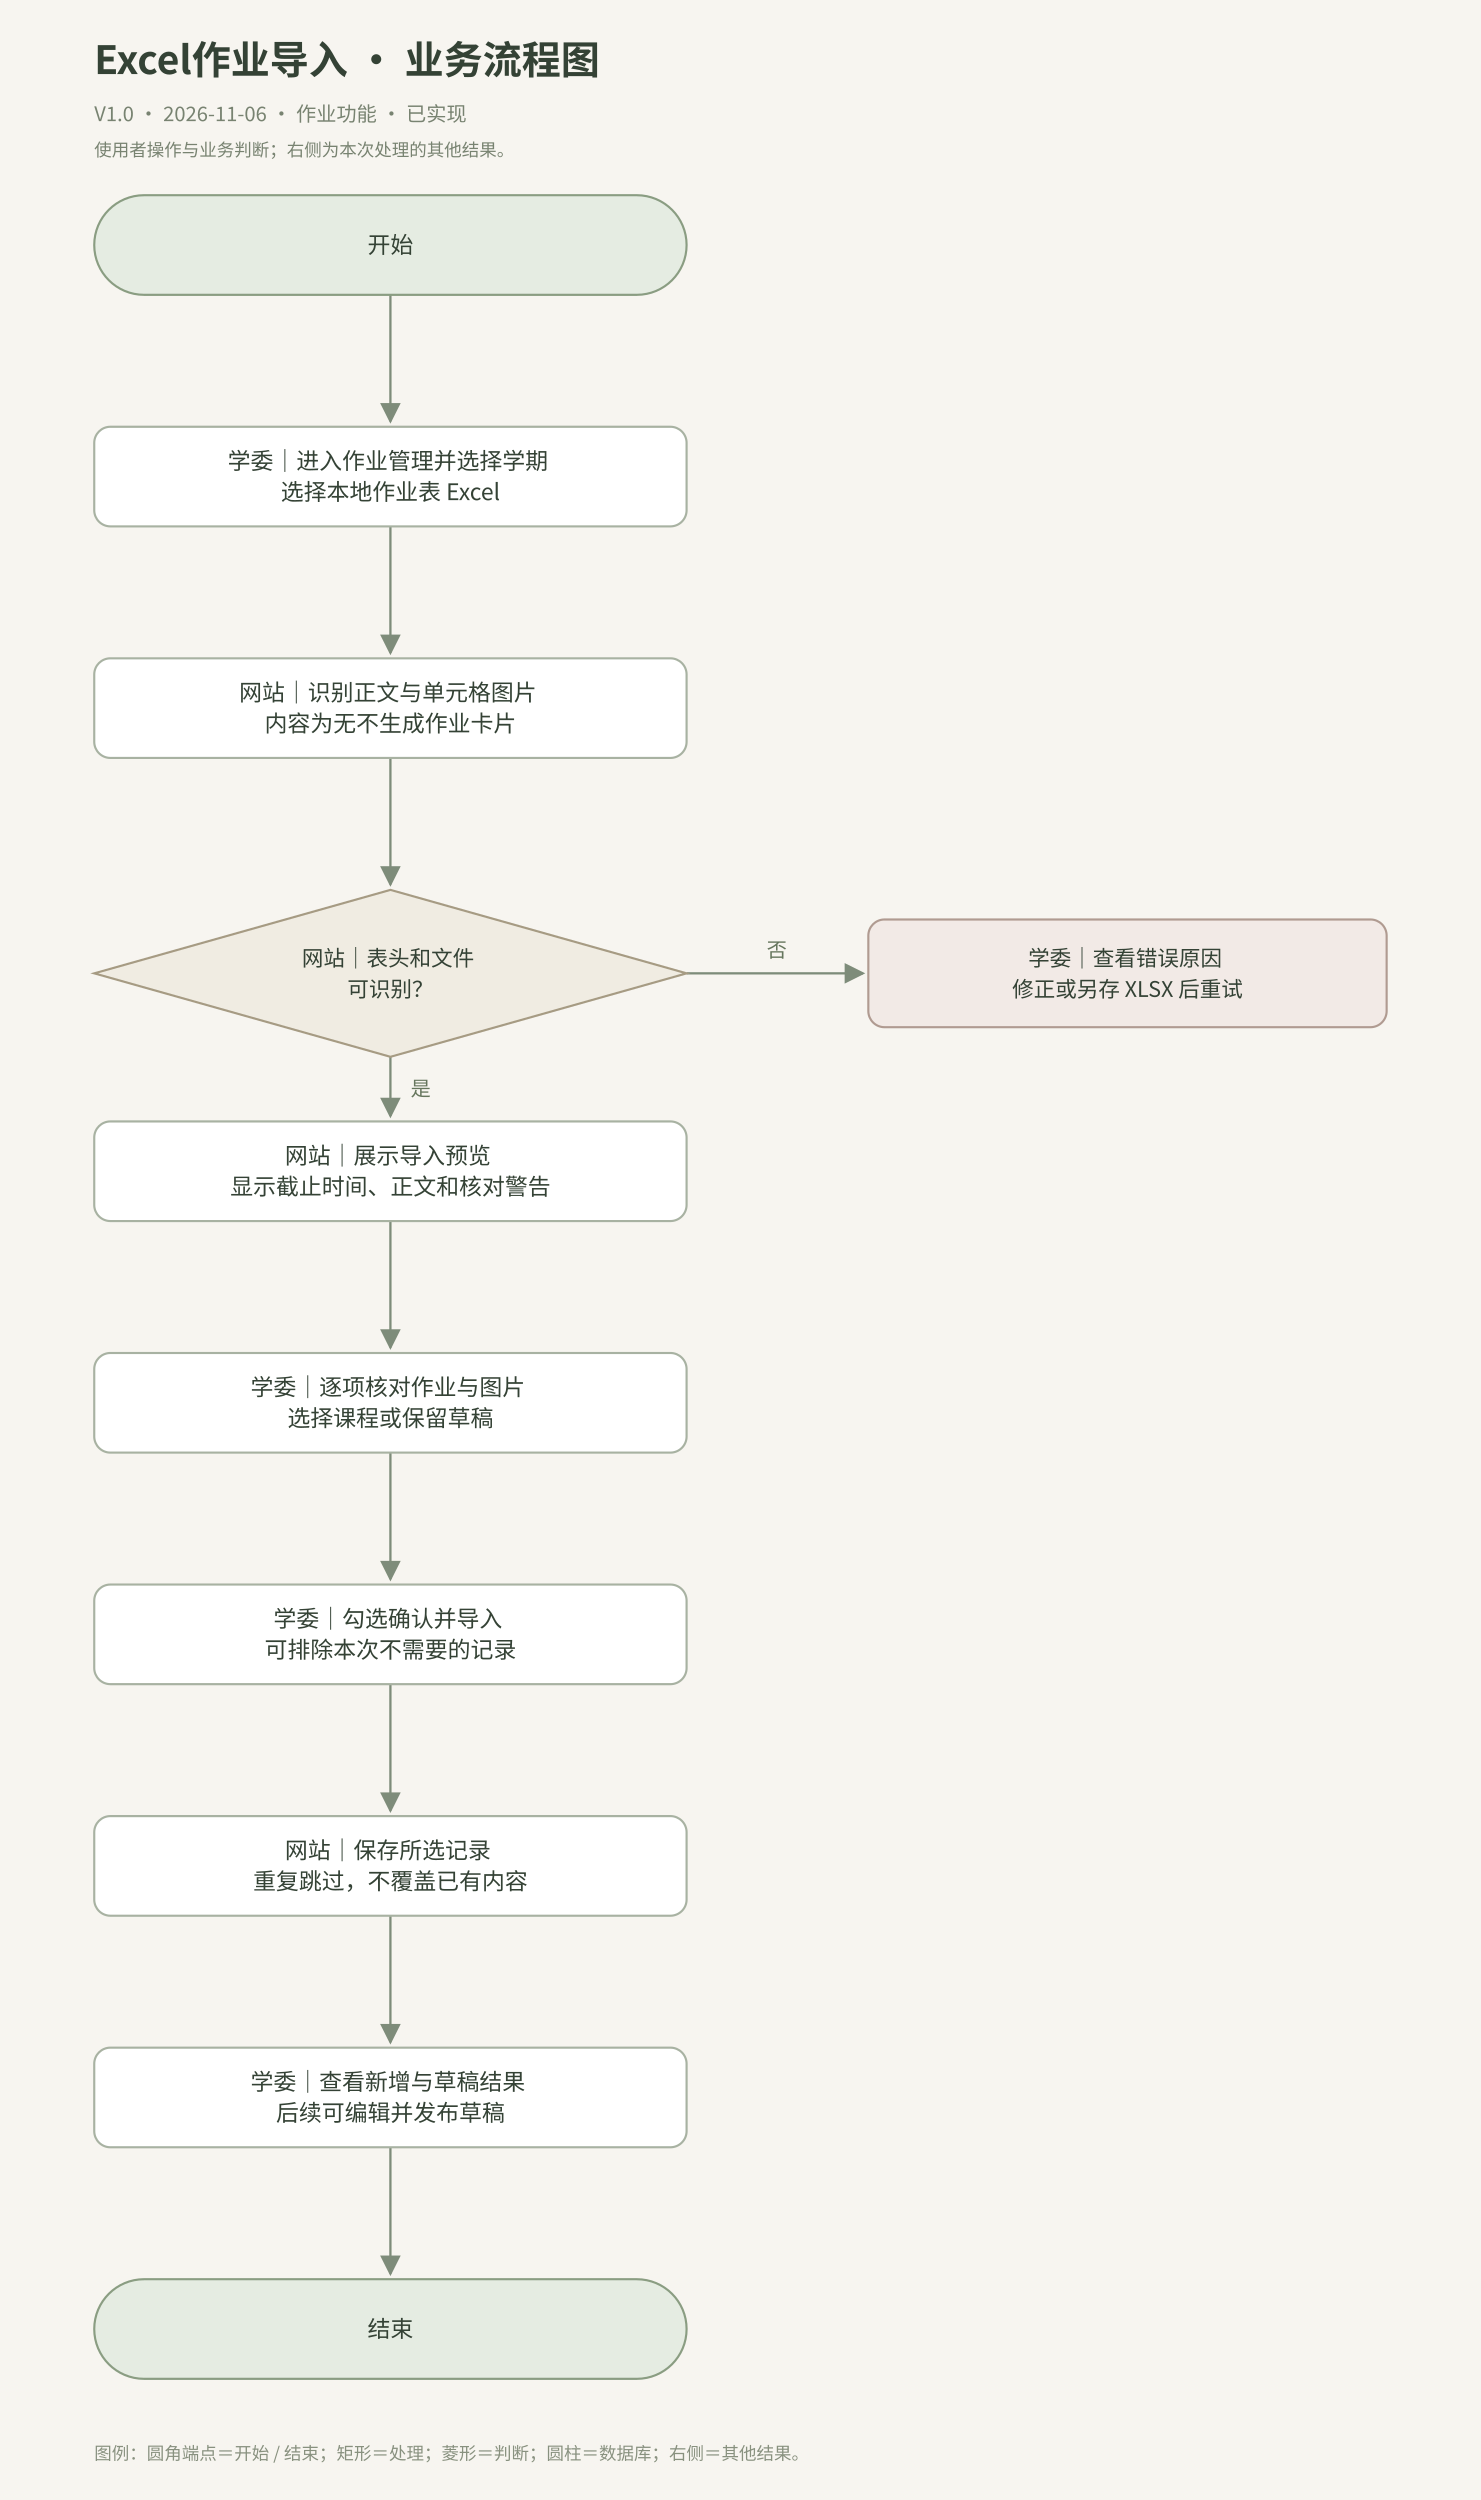
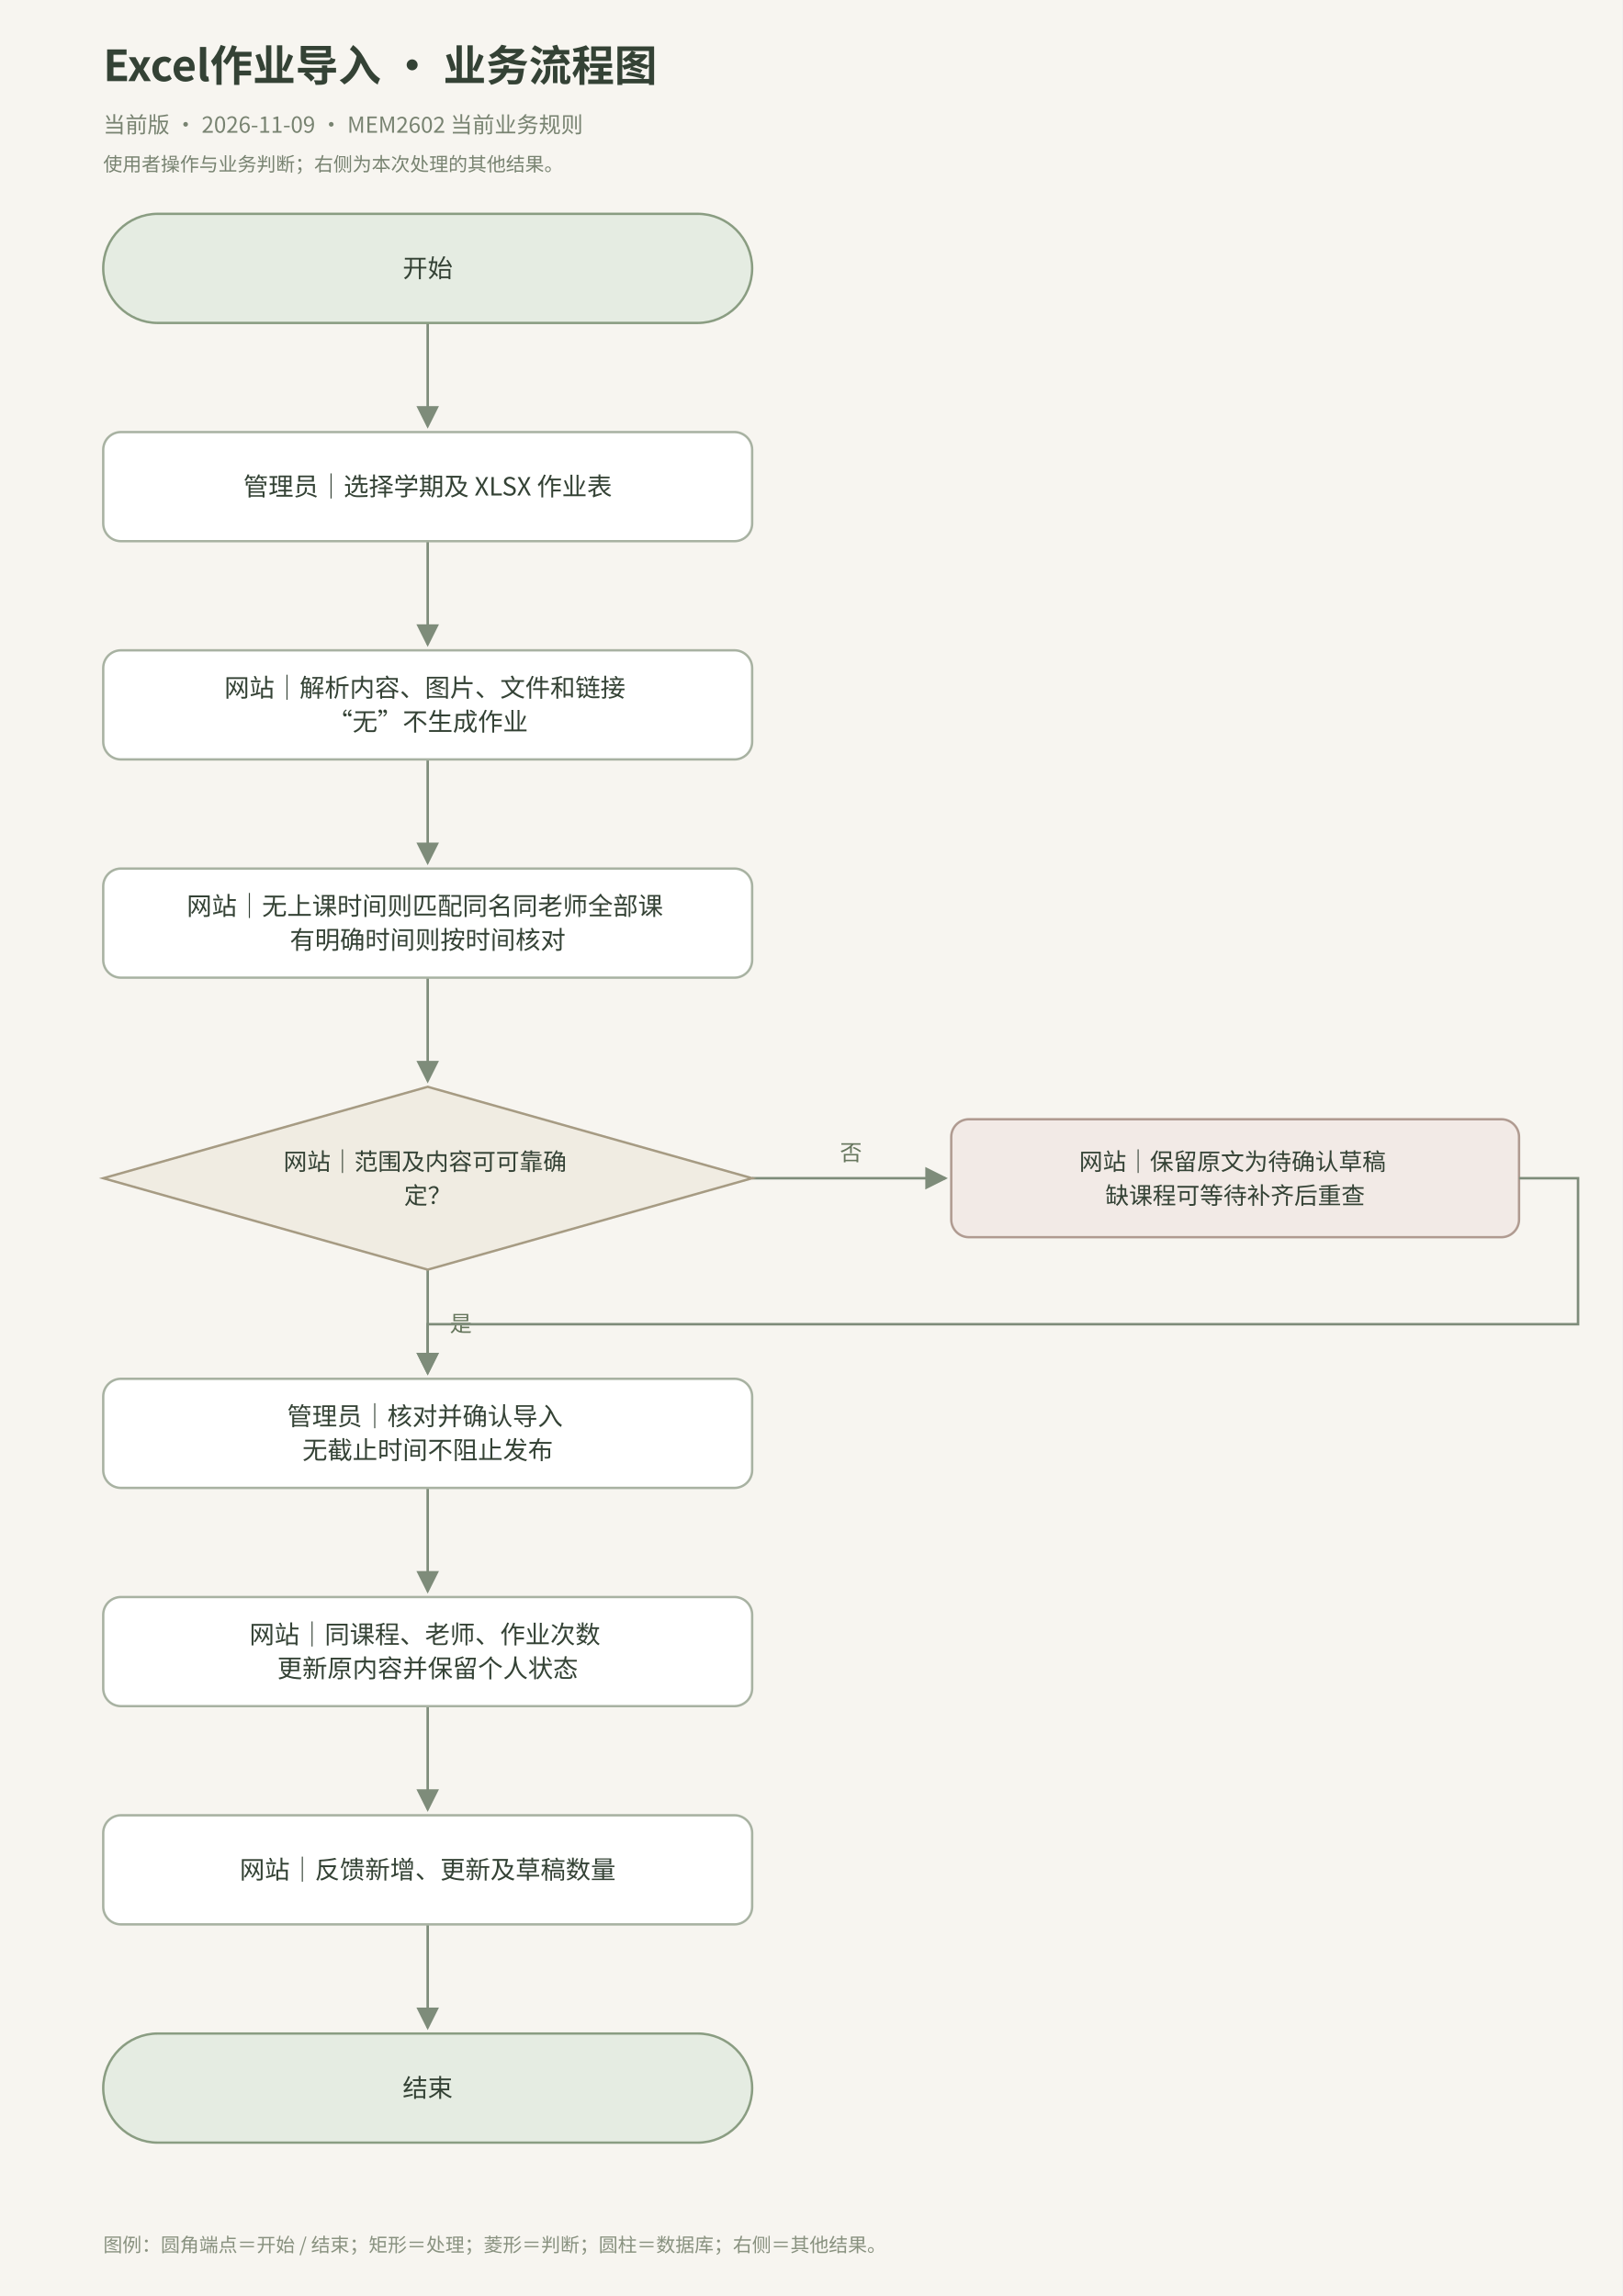
- <svg xmlns="http://www.w3.org/2000/svg" width="1100" height="1857" viewBox="0 0 1100 1857" role="img" aria-labelledby="title desc">
+ <svg xmlns="http://www.w3.org/2000/svg" width="1100" height="1557" viewBox="0 0 1100 1557" role="img" aria-labelledby="title desc">
  <defs>
    <marker id="arrow" markerWidth="9" markerHeight="9" refX="8" refY="4.5" orient="auto" markerUnits="strokeWidth">
      <path d="M0 0 L9 4.5 L0 9 Z" fill="#7E8C7A" />
    </marker>
  </defs>
-   <rect width="1100" height="1857" fill="#F7F5F0" />
+   <rect width="1100" height="1557" fill="#F7F5F0" />
  <g font-family="'Microsoft YaHei','PingFang SC','Noto Sans CJK SC',sans-serif" fill="#344235">
    <text x="70" y="55" font-size="29" font-weight="700">Excel作业导入 · 业务流程图</text>
-     <text x="70" y="90" font-size="15" fill="#788371">V1.0 · 2026-11-06 · 作业功能 · 已实现</text>
+     <text x="70" y="90" font-size="15" fill="#788371">当前版 · 2026-11-09 · MEM2602 当前业务规则</text>
    <text x="70" y="116" font-size="13" fill="#788371">使用者操作与业务判断；右侧为本次处理的其他结果。</text>
-     <path d="M290.0 219 L290.0 313" stroke="#7E8C7A" stroke-width="1.7" fill="none" marker-end="url(#arrow)" />
-     <path d="M290.0 391 L290.0 485" stroke="#7E8C7A" stroke-width="1.7" fill="none" marker-end="url(#arrow)" />
-     <path d="M290.0 563 L290.0 657" stroke="#7E8C7A" stroke-width="1.7" fill="none" marker-end="url(#arrow)" />
-     <path d="M510 723.0 L641 723.0" stroke="#7E8C7A" stroke-width="1.7" fill="none" marker-end="url(#arrow)" />
-     <text x="569.5" y="711.0" font-size="15" fill="#66765D">否</text>
-     <path d="M290.0 785 L290.0 829" stroke="#7E8C7A" stroke-width="1.7" fill="none" marker-end="url(#arrow)" />
-     <text x="305.0" y="814.0" font-size="15" fill="#66765D">是</text>
-     <path d="M290.0 907 L290.0 1001" stroke="#7E8C7A" stroke-width="1.7" fill="none" marker-end="url(#arrow)" />
-     <path d="M290.0 1079 L290.0 1173" stroke="#7E8C7A" stroke-width="1.7" fill="none" marker-end="url(#arrow)" />
-     <path d="M290.0 1251 L290.0 1345" stroke="#7E8C7A" stroke-width="1.7" fill="none" marker-end="url(#arrow)" />
-     <path d="M290.0 1423 L290.0 1517" stroke="#7E8C7A" stroke-width="1.7" fill="none" marker-end="url(#arrow)" />
-     <path d="M290.0 1595 L290.0 1689" stroke="#7E8C7A" stroke-width="1.7" fill="none" marker-end="url(#arrow)" />
+     <path d="M290.0 219 L290.0 289" stroke="#7E8C7A" stroke-width="1.7" fill="none" marker-end="url(#arrow)" />
+     <path d="M290.0 367 L290.0 437" stroke="#7E8C7A" stroke-width="1.7" fill="none" marker-end="url(#arrow)" />
+     <path d="M290.0 515 L290.0 585" stroke="#7E8C7A" stroke-width="1.7" fill="none" marker-end="url(#arrow)" />
+     <path d="M290.0 663 L290.0 733" stroke="#7E8C7A" stroke-width="1.7" fill="none" marker-end="url(#arrow)" />
+     <path d="M510 799.0 L641 799.0" stroke="#7E8C7A" stroke-width="1.7" fill="none" marker-end="url(#arrow)" />
+     <text x="569.5" y="787.0" font-size="15" fill="#66765D">否</text>
+     <path d="M290.0 861 L290.0 931" stroke="#7E8C7A" stroke-width="1.7" fill="none" marker-end="url(#arrow)" />
+     <text x="305.0" y="903.0" font-size="15" fill="#66765D">是</text>
+     <path d="M290.0 1009 L290.0 1079" stroke="#7E8C7A" stroke-width="1.7" fill="none" marker-end="url(#arrow)" />
+     <path d="M290.0 1157 L290.0 1227" stroke="#7E8C7A" stroke-width="1.7" fill="none" marker-end="url(#arrow)" />
+     <path d="M290.0 1305 L290.0 1375" stroke="#7E8C7A" stroke-width="1.7" fill="none" marker-end="url(#arrow)" />
    <rect x="70" y="145" width="440" height="74" rx="37.0" fill="#E5ECE2" stroke="#8A9D82" stroke-width="1.6" />
    <text text-anchor="middle" font-size="17">
      <tspan x="290.0" y="188.0">开始</tspan>
    </text>
-     <rect x="70" y="317" width="440" height="74" rx="12" fill="#FFFFFF" stroke="#A8B2A2" stroke-width="1.6" />
+     <rect x="70" y="293" width="440" height="74" rx="12" fill="#FFFFFF" stroke="#A8B2A2" stroke-width="1.6" />
    <text text-anchor="middle" font-size="17">
-       <tspan x="290.0" y="348.5">学委｜进入作业管理并选择学期</tspan>
-       <tspan x="290.0" y="371.5">选择本地作业表 Excel</tspan>
+       <tspan x="290.0" y="336.0">管理员｜选择学期及 XLSX 作业表</tspan>
    </text>
-     <rect x="70" y="489" width="440" height="74" rx="12" fill="#FFFFFF" stroke="#A8B2A2" stroke-width="1.6" />
+     <rect x="70" y="441" width="440" height="74" rx="12" fill="#FFFFFF" stroke="#A8B2A2" stroke-width="1.6" />
    <text text-anchor="middle" font-size="17">
-       <tspan x="290.0" y="520.5">网站｜识别正文与单元格图片</tspan>
-       <tspan x="290.0" y="543.5">内容为无不生成作业卡片</tspan>
+       <tspan x="290.0" y="472.5">网站｜解析内容、图片、文件和链接</tspan>
+       <tspan x="290.0" y="495.5">“无”不生成作业</tspan>
    </text>
-     <polygon points="290.0,661 510,723.0 290.0,785 70,723.0" fill="#F0ECE2" stroke="#A69B83" stroke-width="1.6" />
+     <rect x="70" y="589" width="440" height="74" rx="12" fill="#FFFFFF" stroke="#A8B2A2" stroke-width="1.6" />
+     <text text-anchor="middle" font-size="17">
+       <tspan x="290.0" y="620.5">网站｜无上课时间则匹配同名同老师全部课</tspan>
+       <tspan x="290.0" y="643.5">有明确时间则按时间核对</tspan>
+     </text>
+     <polygon points="290.0,737 510,799.0 290.0,861 70,799.0" fill="#F0ECE2" stroke="#A69B83" stroke-width="1.6" />
    <text text-anchor="middle" font-size="16">
-       <tspan x="290.0" y="717.5">网站｜表头和文件</tspan>
-       <tspan x="290.0" y="740.5">可识别？</tspan>
+       <tspan x="290.0" y="793.5">网站｜范围及内容可可靠确</tspan>
+       <tspan x="290.0" y="816.5">定？</tspan>
    </text>
-     <rect x="645" y="683.0" width="385" height="80" rx="12" fill="#F2EAE6" stroke="#B09B91" stroke-width="1.6" />
+     <rect x="645" y="759.0" width="385" height="80" rx="12" fill="#F2EAE6" stroke="#B09B91" stroke-width="1.6" />
    <text text-anchor="middle" font-size="16">
-       <tspan x="837.5" y="717.5">学委｜查看错误原因</tspan>
-       <tspan x="837.5" y="740.5">修正或另存 XLSX 后重试</tspan>
+       <tspan x="837.5" y="793.5">网站｜保留原文为待确认草稿</tspan>
+       <tspan x="837.5" y="816.5">缺课程可等待补齐后重查</tspan>
    </text>
-     <rect x="70" y="833" width="440" height="74" rx="12" fill="#FFFFFF" stroke="#A8B2A2" stroke-width="1.6" />
+     <rect x="70" y="935" width="440" height="74" rx="12" fill="#FFFFFF" stroke="#A8B2A2" stroke-width="1.6" />
    <text text-anchor="middle" font-size="17">
-       <tspan x="290.0" y="864.5">网站｜展示导入预览</tspan>
-       <tspan x="290.0" y="887.5">显示截止时间、正文和核对警告</tspan>
+       <tspan x="290.0" y="966.5">管理员｜核对并确认导入</tspan>
+       <tspan x="290.0" y="989.5">无截止时间不阻止发布</tspan>
    </text>
-     <rect x="70" y="1005" width="440" height="74" rx="12" fill="#FFFFFF" stroke="#A8B2A2" stroke-width="1.6" />
+     <rect x="70" y="1083" width="440" height="74" rx="12" fill="#FFFFFF" stroke="#A8B2A2" stroke-width="1.6" />
    <text text-anchor="middle" font-size="17">
-       <tspan x="290.0" y="1036.5">学委｜逐项核对作业与图片</tspan>
-       <tspan x="290.0" y="1059.5">选择课程或保留草稿</tspan>
+       <tspan x="290.0" y="1114.5">网站｜同课程、老师、作业次数</tspan>
+       <tspan x="290.0" y="1137.5">更新原内容并保留个人状态</tspan>
    </text>
-     <rect x="70" y="1177" width="440" height="74" rx="12" fill="#FFFFFF" stroke="#A8B2A2" stroke-width="1.6" />
+     <rect x="70" y="1231" width="440" height="74" rx="12" fill="#FFFFFF" stroke="#A8B2A2" stroke-width="1.6" />
    <text text-anchor="middle" font-size="17">
-       <tspan x="290.0" y="1208.5">学委｜勾选确认并导入</tspan>
-       <tspan x="290.0" y="1231.5">可排除本次不需要的记录</tspan>
+       <tspan x="290.0" y="1274.0">网站｜反馈新增、更新及草稿数量</tspan>
    </text>
-     <rect x="70" y="1349" width="440" height="74" rx="12" fill="#FFFFFF" stroke="#A8B2A2" stroke-width="1.6" />
+     <rect x="70" y="1379" width="440" height="74" rx="37.0" fill="#E5ECE2" stroke="#8A9D82" stroke-width="1.6" />
    <text text-anchor="middle" font-size="17">
-       <tspan x="290.0" y="1380.5">网站｜保存所选记录</tspan>
-       <tspan x="290.0" y="1403.5">重复跳过，不覆盖已有内容</tspan>
+       <tspan x="290.0" y="1422.0">结束</tspan>
    </text>
-     <rect x="70" y="1521" width="440" height="74" rx="12" fill="#FFFFFF" stroke="#A8B2A2" stroke-width="1.6" />
-     <text text-anchor="middle" font-size="17">
-       <tspan x="290.0" y="1552.5">学委｜查看新增与草稿结果</tspan>
-       <tspan x="290.0" y="1575.5">后续可编辑并发布草稿</tspan>
-     </text>
-     <rect x="70" y="1693" width="440" height="74" rx="37.0" fill="#E5ECE2" stroke="#8A9D82" stroke-width="1.6" />
-     <text text-anchor="middle" font-size="17">
-       <tspan x="290.0" y="1736.0">结束</tspan>
-     </text>
-     <text x="70" y="1827" font-size="13" fill="#88917F">图例：圆角端点＝开始 / 结束；矩形＝处理；菱形＝判断；圆柱＝数据库；右侧＝其他结果。</text>
+     <text x="70" y="1527" font-size="13" fill="#88917F">图例：圆角端点＝开始 / 结束；矩形＝处理；菱形＝判断；圆柱＝数据库；右侧＝其他结果。</text>
+     <path d="M1030 799.0 L1070 799.0 L1070 898 L290.0 898 L290.0 931" stroke="#7E8C7A" stroke-width="1.7" fill="none" marker-end="url(#arrow)" />
  </g>
</svg>
